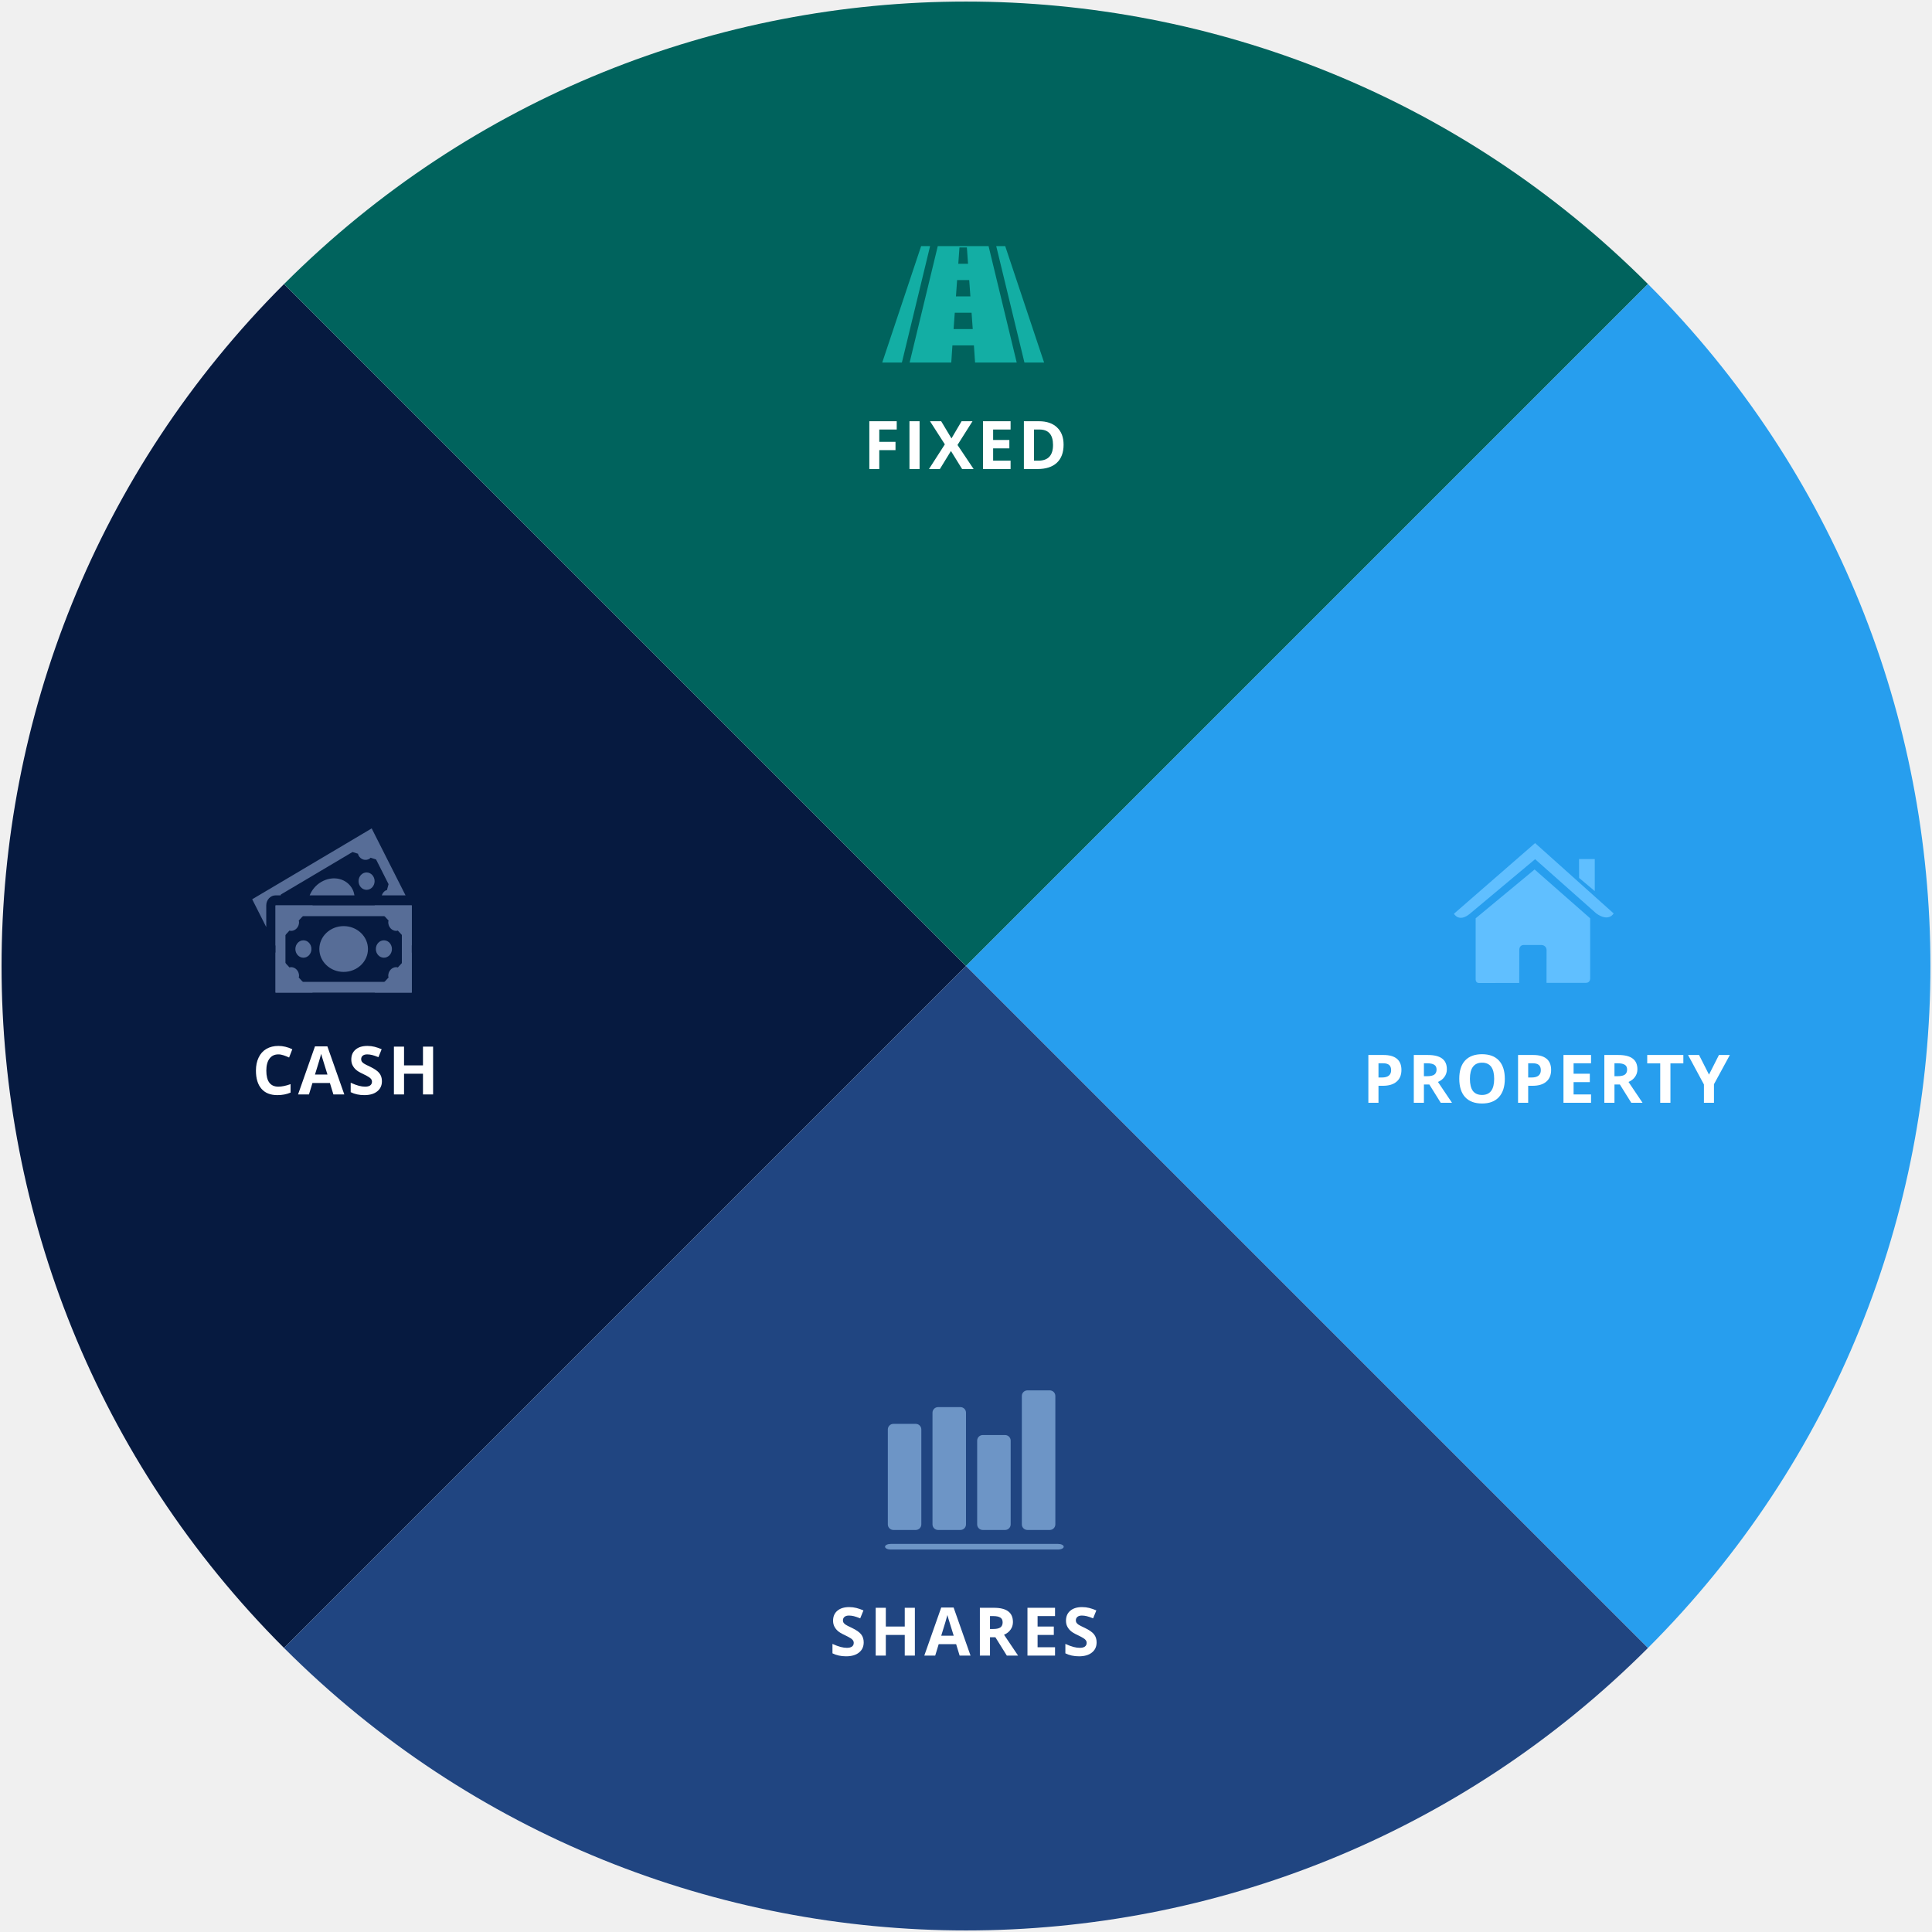
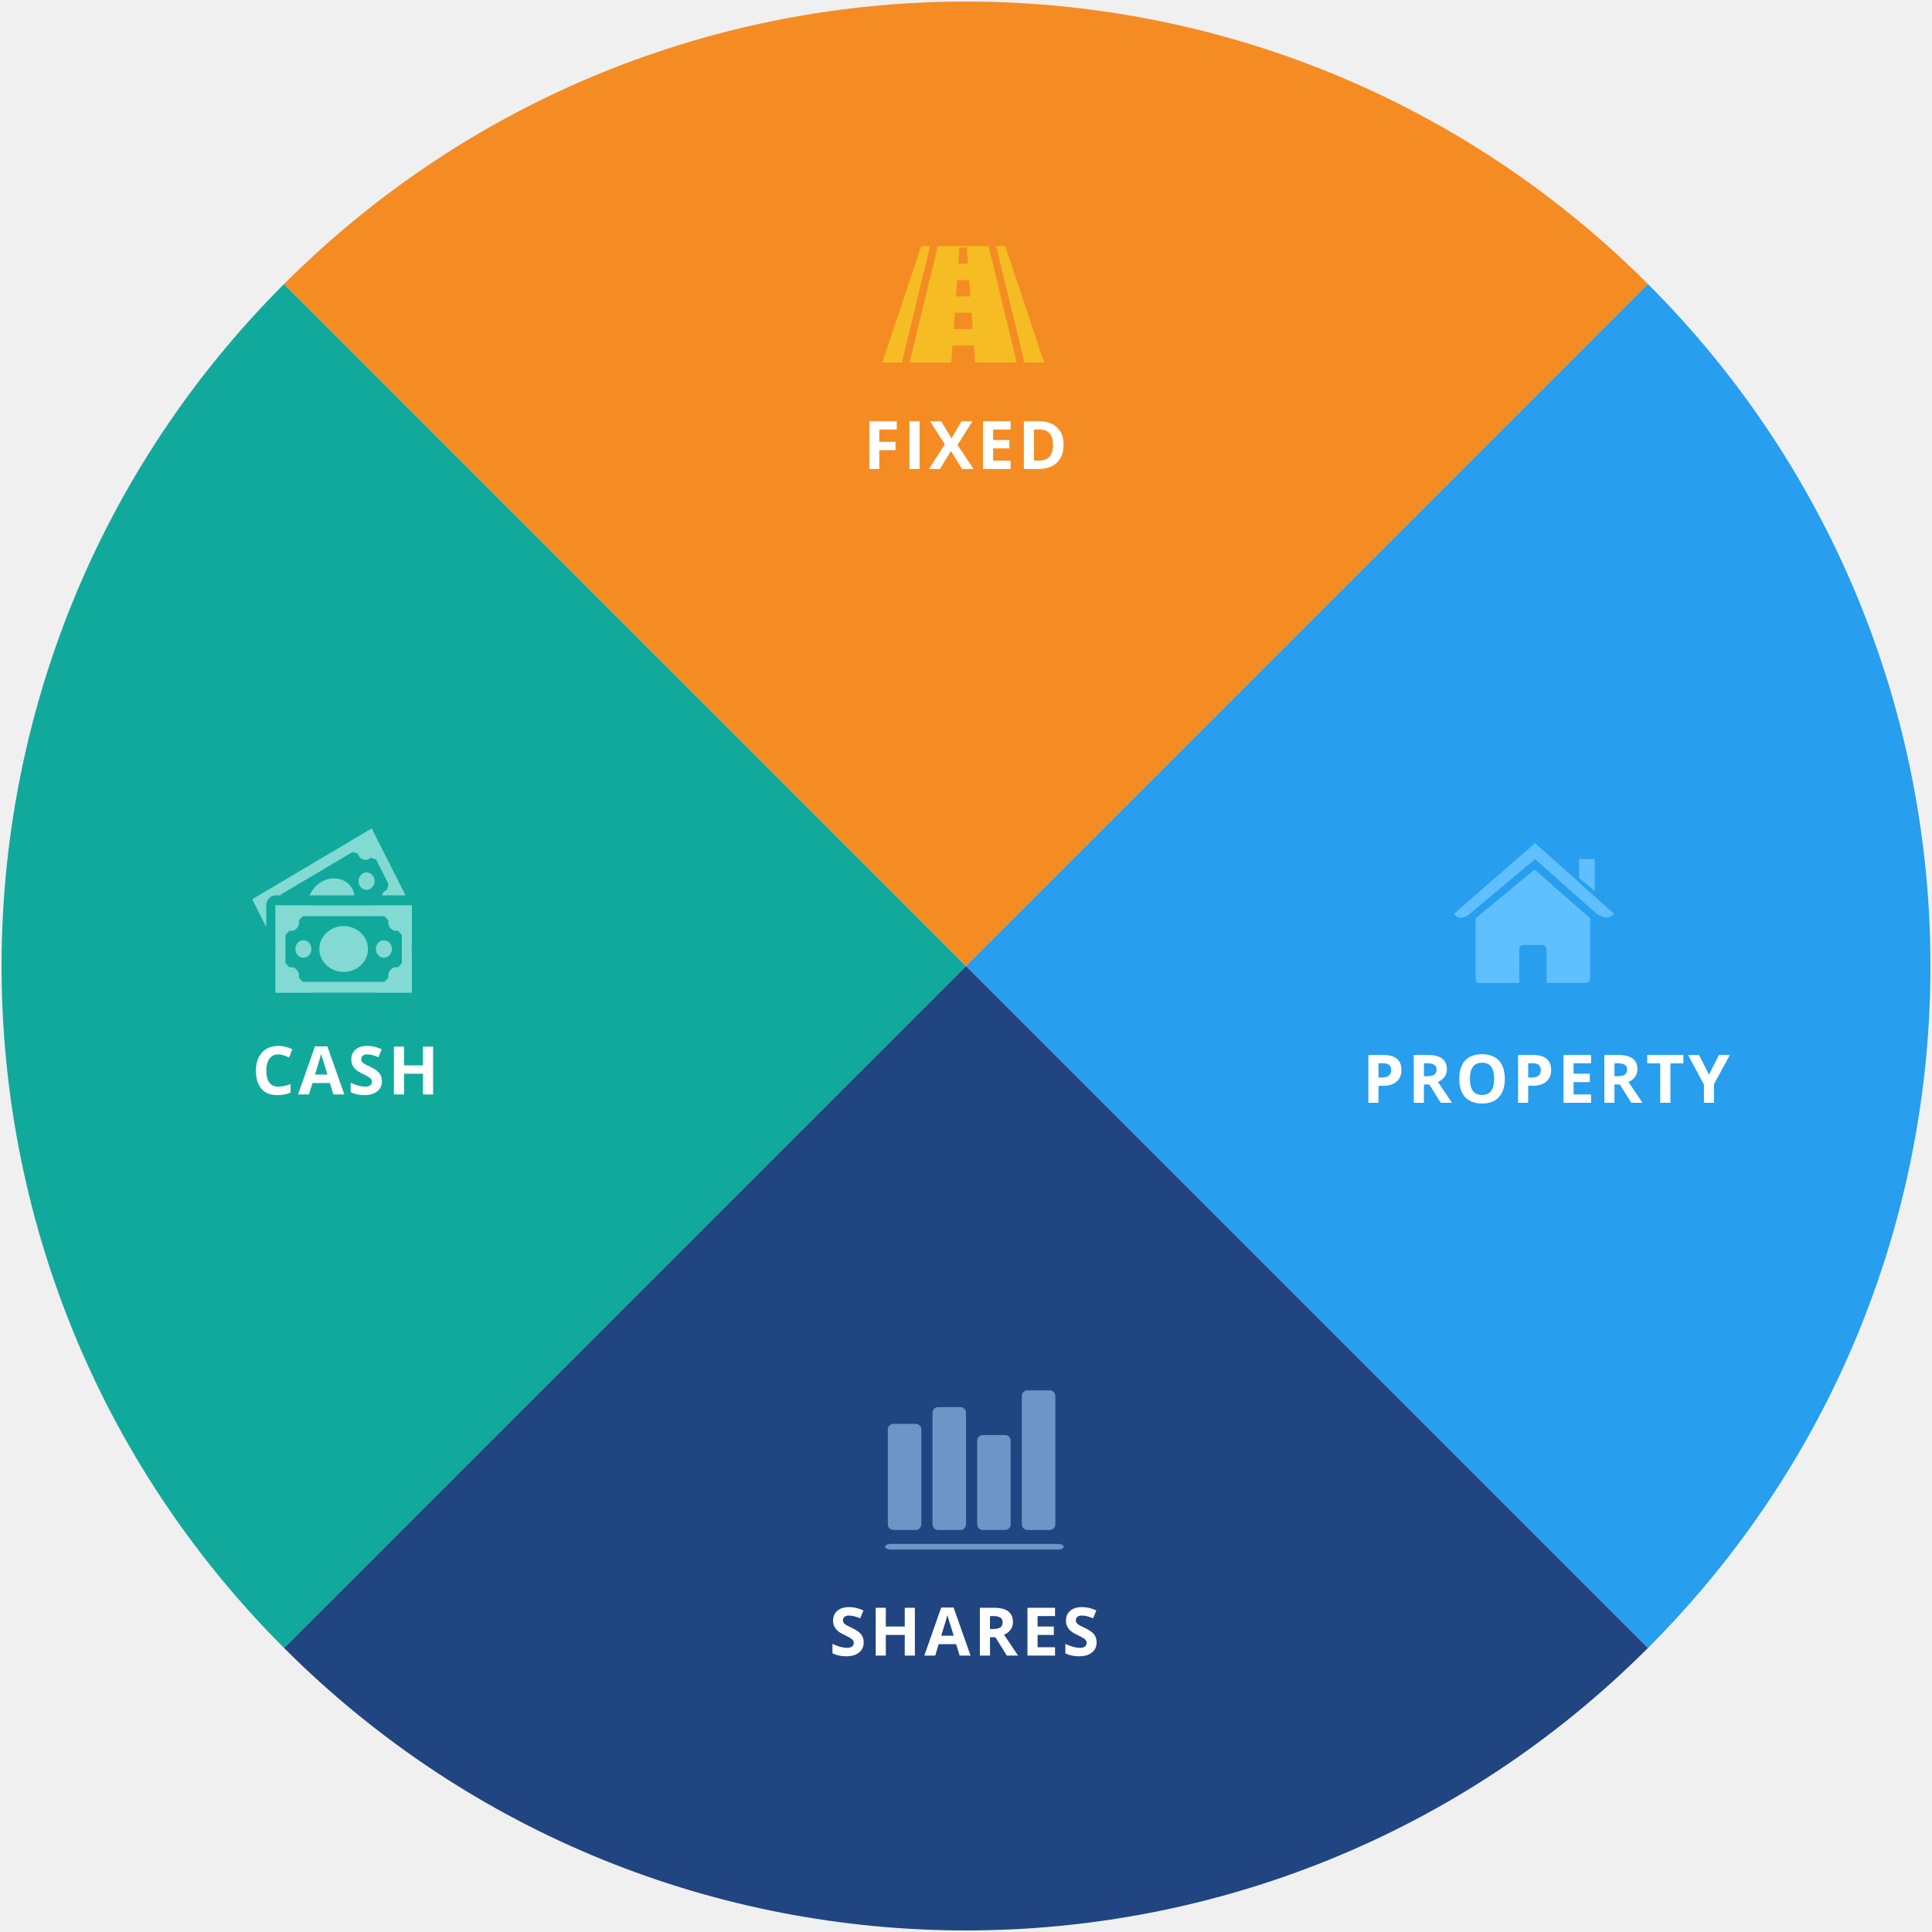
<svg xmlns="http://www.w3.org/2000/svg" width="346px" height="346px" viewBox="0 0 346 346" version="1.1">
  <defs />
  <g id="Page-1" stroke="none" stroke-width="1" fill="none" fill-rule="evenodd">
    <g id="8-Managed-Funds_All-Assets" transform="translate(-404, -261)">
      <g id="Group" transform="translate(332, 189)">
        <g id="Oval-3-+-arrow395" transform="translate(307, 208.0007)">
          <path d="M21,42.5 C32.598,42.5 42,33.098 42,21.5 C42,9.902 32.598,0.5 21,0.5 C9.402,0.5 0,9.902 0,21.5 C0,33.098 9.402,42.5 21,42.5 Z" id="Oval-3" fill="#EEF0F4" transform="translate(21, 21.5) scale(-1, 1) translate(-21, -21.5) " />
          <path d="M26.967,31.774 L16.406,21.387 L26.967,11 L27.514,11.57 L17.534,21.387 L27.514,31.203 L26.967,31.774 Z" id="arrow395" fill="#313131" transform="translate(21.98438, 21.82812) scale(-1, 1) translate(-21.98438, -21.82812) " />
        </g>
        <g transform="translate(245, 245) rotate(-315) translate(-245, -245) translate(72, 72)">
-           <path d="M0.279,173.001 C0.279,268.391 77.609,345.721 173,345.721 L173,173.001 L0.279,173.001" id="Fill-2-Copy-2" fill="#061A40" />
-           <path d="M0.28,0.279 C0.28,95.67 77.61,172.999 173.001,172.999 L173.001,0.279 L0.28,0.279" id="Fill-2-Copy-4" fill="#00635D" transform="translate(86.64066, 86.63934) rotate(-270) translate(-86.64066, -86.63934) " />
+           <path d="M0.279,173.001 C0.279,268.391 77.609,345.721 173,345.721 L173,173.001 L0.279,173.001" id="Fill-2-Copy-2" fill="#12A99D" />
+           <path d="M0.28,0.279 C0.28,95.67 77.61,172.999 173.001,172.999 L173.001,0.279 L0.28,0.279" id="Fill-2-Copy-4" fill="#F58C23" transform="translate(86.64066, 86.63934) rotate(-270) translate(-86.64066, -86.63934) " />
          <path d="M172.999,0.279 C172.999,95.67 250.329,172.999 345.721,172.999 L345.721,0.279 L172.999,0.279" id="Fill-2-Copy-5" fill="#279EEE" transform="translate(259.36, 86.63934) rotate(-180) translate(-259.36, -86.63934) " />
          <path d="M173,173.001 C173,268.391 250.33,345.721 345.721,345.721 L345.721,173.001 L173,173.001" id="Fill-2-Copy-3" fill="#204581" transform="translate(259.3607, 259.3607) rotate(-90) translate(-259.3607, -259.3607) " />
        </g>
        <text id="PROPERTY" font-family="Open Sans" font-size="12" font-weight="bold" letter-spacing="0.6" fill="#FFFFFF">
          <tspan x="315.98" y="269.5">PROPERTY</tspan>
        </text>
        <text id="FIXED" font-family="Open Sans" font-size="12" font-weight="bold" letter-spacing="0.6" fill="#FFFFFF">
          <tspan x="226.608" y="156">FIXED</tspan>
        </text>
        <text id="CASH" font-family="Open Sans" font-size="12" font-weight="bold" letter-spacing="0.6" fill="#FFFFFF">
          <tspan x="117.133" y="268">CASH</tspan>
        </text>
        <text id="SHARES" font-family="Open Sans" font-size="12" font-weight="bold" letter-spacing="0.6" fill="#FFFFFF">
          <tspan x="220.539" y="368.5">SHARES</tspan>
        </text>
-         <g transform="translate(117, 220)" fill="#576D97">
+         <g transform="translate(117, 220)" fill="#83DAD3">
          <path d="M6.121,16.074 L26.968,16.074 L26.968,27.842 L6.121,27.842 L6.121,16.074 Z M4.345,29.765 L28.744,29.765 L28.744,14.149 L4.345,14.149 L4.345,29.765 Z" id="Fill-1" />
          <path d="M22.089,14.149 L24.585,16.859 C24.569,16.959 24.531,17.046 24.531,17.152 C24.531,18.015 25.176,18.713 25.972,18.713 C26.069,18.713 26.15,18.671 26.242,18.653 L28.744,21.356 L28.744,14.149 L22.089,14.149 Z" id="Fill-2" />
          <path d="M25.191,21.961 C25.191,22.817 24.547,23.515 23.751,23.515 C22.955,23.515 22.311,22.817 22.311,21.961 C22.311,21.098 22.955,20.401 23.751,20.401 C24.547,20.401 25.191,21.098 25.191,21.961 L25.191,21.961 Z" id="Fill-3" />
          <path d="M20.898,21.961 C20.898,24.223 18.948,26.059 16.544,26.059 C14.141,26.059 12.191,24.223 12.191,21.961 C12.191,19.691 14.141,17.856 16.544,17.856 C18.948,17.856 20.898,19.691 20.898,21.961 L20.898,21.961 Z" id="Fill-4" />
          <path d="M10.773,21.961 C10.773,22.817 10.134,23.515 9.338,23.515 C8.542,23.515 7.898,22.817 7.898,21.961 C7.898,21.098 8.542,20.401 9.338,20.401 C10.134,20.401 10.773,21.098 10.773,21.961 L10.773,21.961 Z" id="Fill-5" />
          <path d="M4.345,21.356 L6.842,18.653 C6.933,18.671 7.02,18.713 7.117,18.713 C7.913,18.713 8.558,18.015 8.558,17.152 C8.558,17.046 8.52,16.959 8.504,16.859 L11,14.149 L4.345,14.149 L4.345,21.356 Z" id="Fill-6" />
          <path d="M8.558,26.763 C8.558,25.901 7.913,25.203 7.117,25.203 C7.02,25.203 6.939,25.244 6.847,25.262 L4.345,22.558 L4.345,29.765 L11,29.765 L8.504,27.062 C8.52,26.962 8.558,26.868 8.558,26.763 L8.558,26.763 Z" id="Fill-7" />
          <path d="M25.972,25.203 C25.176,25.203 24.531,25.901 24.531,26.763 C24.531,26.868 24.569,26.956 24.585,27.056 L22.089,29.765 L28.744,29.765 L28.744,22.558 L26.247,25.262 C26.156,25.244 26.069,25.203 25.972,25.203 L25.972,25.203 Z" id="Fill-8" />
          <path d="M22.089,9.805 C22.089,10.661 21.444,11.359 20.649,11.359 C19.853,11.359 19.214,10.661 19.214,9.805 C19.214,8.944 19.853,8.246 20.649,8.246 C21.444,8.246 22.089,8.944 22.089,9.805 L22.089,9.805 Z" id="Fill-9" />
          <path d="M2.683,14.149 C2.683,13.159 3.43,12.35 4.345,12.35 L5.254,12.35 L5.299,12.198 L18.136,4.586 L19.116,4.897 C19.143,4.991 19.155,5.091 19.203,5.185 C19.581,5.942 20.459,6.216 21.158,5.801 C21.239,5.754 21.299,5.677 21.368,5.607 L22.35,5.918 L24.585,10.344 L24.299,11.405 C24.211,11.436 24.12,11.448 24.032,11.494 C23.708,11.688 23.492,12.004 23.378,12.35 L27.628,12.35 L24.759,6.68 L21.564,0.359 L15.727,3.825 L0.166,13.048 L2.683,18.031 L2.683,14.149 Z" id="Fill-10" />
          <path d="M12.511,9.957 C11.542,10.526 10.849,11.395 10.458,12.35 L18.478,12.35 C18.413,11.986 18.315,11.629 18.147,11.288 C17.141,9.301 14.616,8.708 12.511,9.957 L12.511,9.957 Z" id="Fill-11" />
        </g>
        <g id="Fill-1-Copy-+-Fill-3-Copy-+-Fill-5-Copy" transform="translate(332.3828, 222.5947)" fill="#60BFFF">
          <path d="M3.89,24.816 C3.89,24.816 3.864,25.45 4.487,25.45 C5.266,25.45 11.696,25.439 11.696,25.439 L11.707,19.599 C11.707,19.599 11.605,18.638 12.554,18.638 L15.544,18.638 C16.66,18.638 16.591,19.599 16.591,19.599 L16.58,25.423 L23.634,25.423 C24.428,25.423 24.397,24.633 24.397,24.633 L24.397,13.865 L14.448,5.118 L3.89,13.865 L3.89,24.816 Z" id="Fill-1-Copy" />
          <path d="M0,13.05 C0,13.05 0.894,14.682 2.852,13.05 L14.537,3.276 L25.492,12.992 C27.752,14.603 28.604,12.992 28.604,12.992 L14.537,0.394 L0,13.05 Z" id="Fill-3-Copy" />
          <path d="M25.222,3.255 L22.407,3.255 L22.418,6.635 L25.222,8.99 L25.222,3.255 Z" id="Fill-5-Copy" />
        </g>
-         <g id="Fill-1-+-Fill-2-+-Fill-3" transform="translate(230, 116)" fill="#13AEA4">
+         <g id="Fill-1-+-Fill-2-+-Fill-3" transform="translate(230, 116)" fill="#F5BC23">
          <path d="M6.965,0.073 L0,20.925 L3.52,20.925 L8.571,0.073 L6.965,0.073 Z" id="Fill-1" />
          <path d="M22.021,0.073 L20.414,0.073 L25.465,20.925 L28.985,20.925 L22.021,0.073 Z" id="Fill-2" />
          <path d="M9.945,0.073 L4.905,20.925 L12.363,20.925 L12.568,17.857 L16.417,17.857 L16.623,20.925 L24.081,20.925 L19.041,0.073 L9.945,0.073 Z M13.829,0.312 L15.156,0.312 L15.366,3.236 L13.619,3.236 L13.829,0.312 Z M13.409,6.16 L15.576,6.16 L15.787,9.084 L13.199,9.084 L13.409,6.16 Z M12.779,14.933 L12.989,12.008 L15.997,12.008 L16.207,14.933 L12.779,14.933 Z" id="Fill-3" />
        </g>
        <rect id="Rectangle-266-Copy-4" fill="#6D95C6" transform="translate(246.5, 349) rotate(-270) translate(-246.5, -349) " x="246" y="333" width="1" height="32" rx="1" />
        <g transform="translate(231, 321)" fill="#6D95C6">
          <rect id="Rectangle-266" x="24" y="0" width="6" height="25" rx="1" />
          <rect id="Rectangle-266-Copy" x="16" y="8" width="6" height="17" rx="1" />
          <rect id="Rectangle-266-Copy-2" x="8" y="3" width="6" height="22" rx="1" />
          <rect id="Rectangle-266-Copy-3" x="0" y="6" width="6" height="19" rx="1" />
        </g>
      </g>
    </g>
  </g>
</svg>
